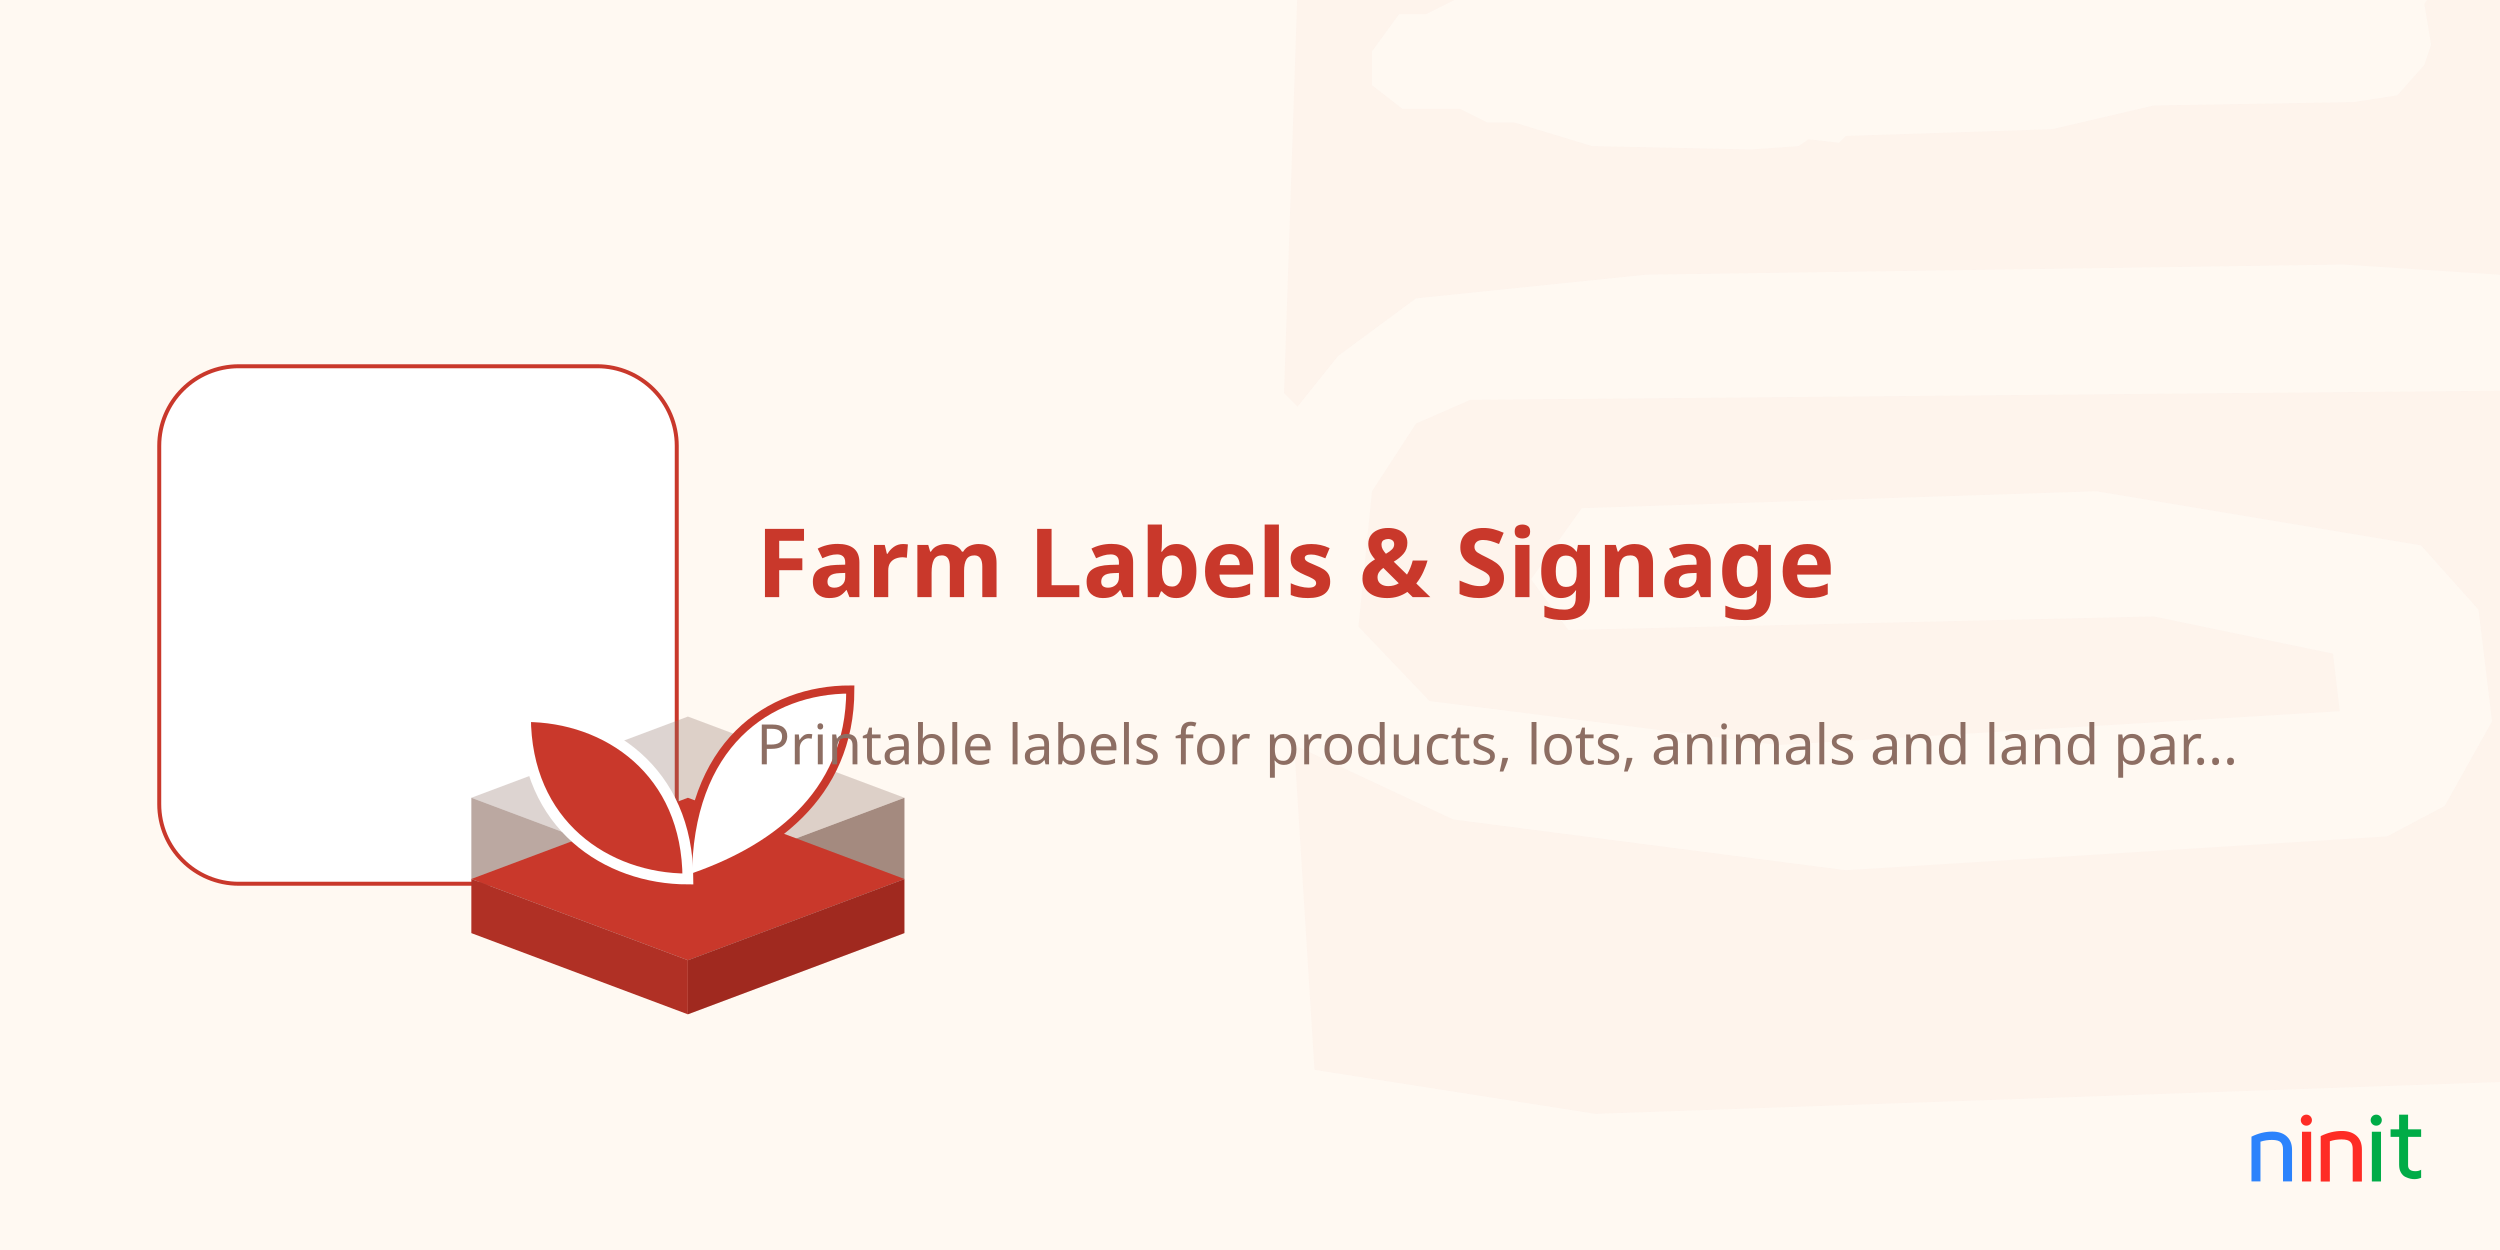
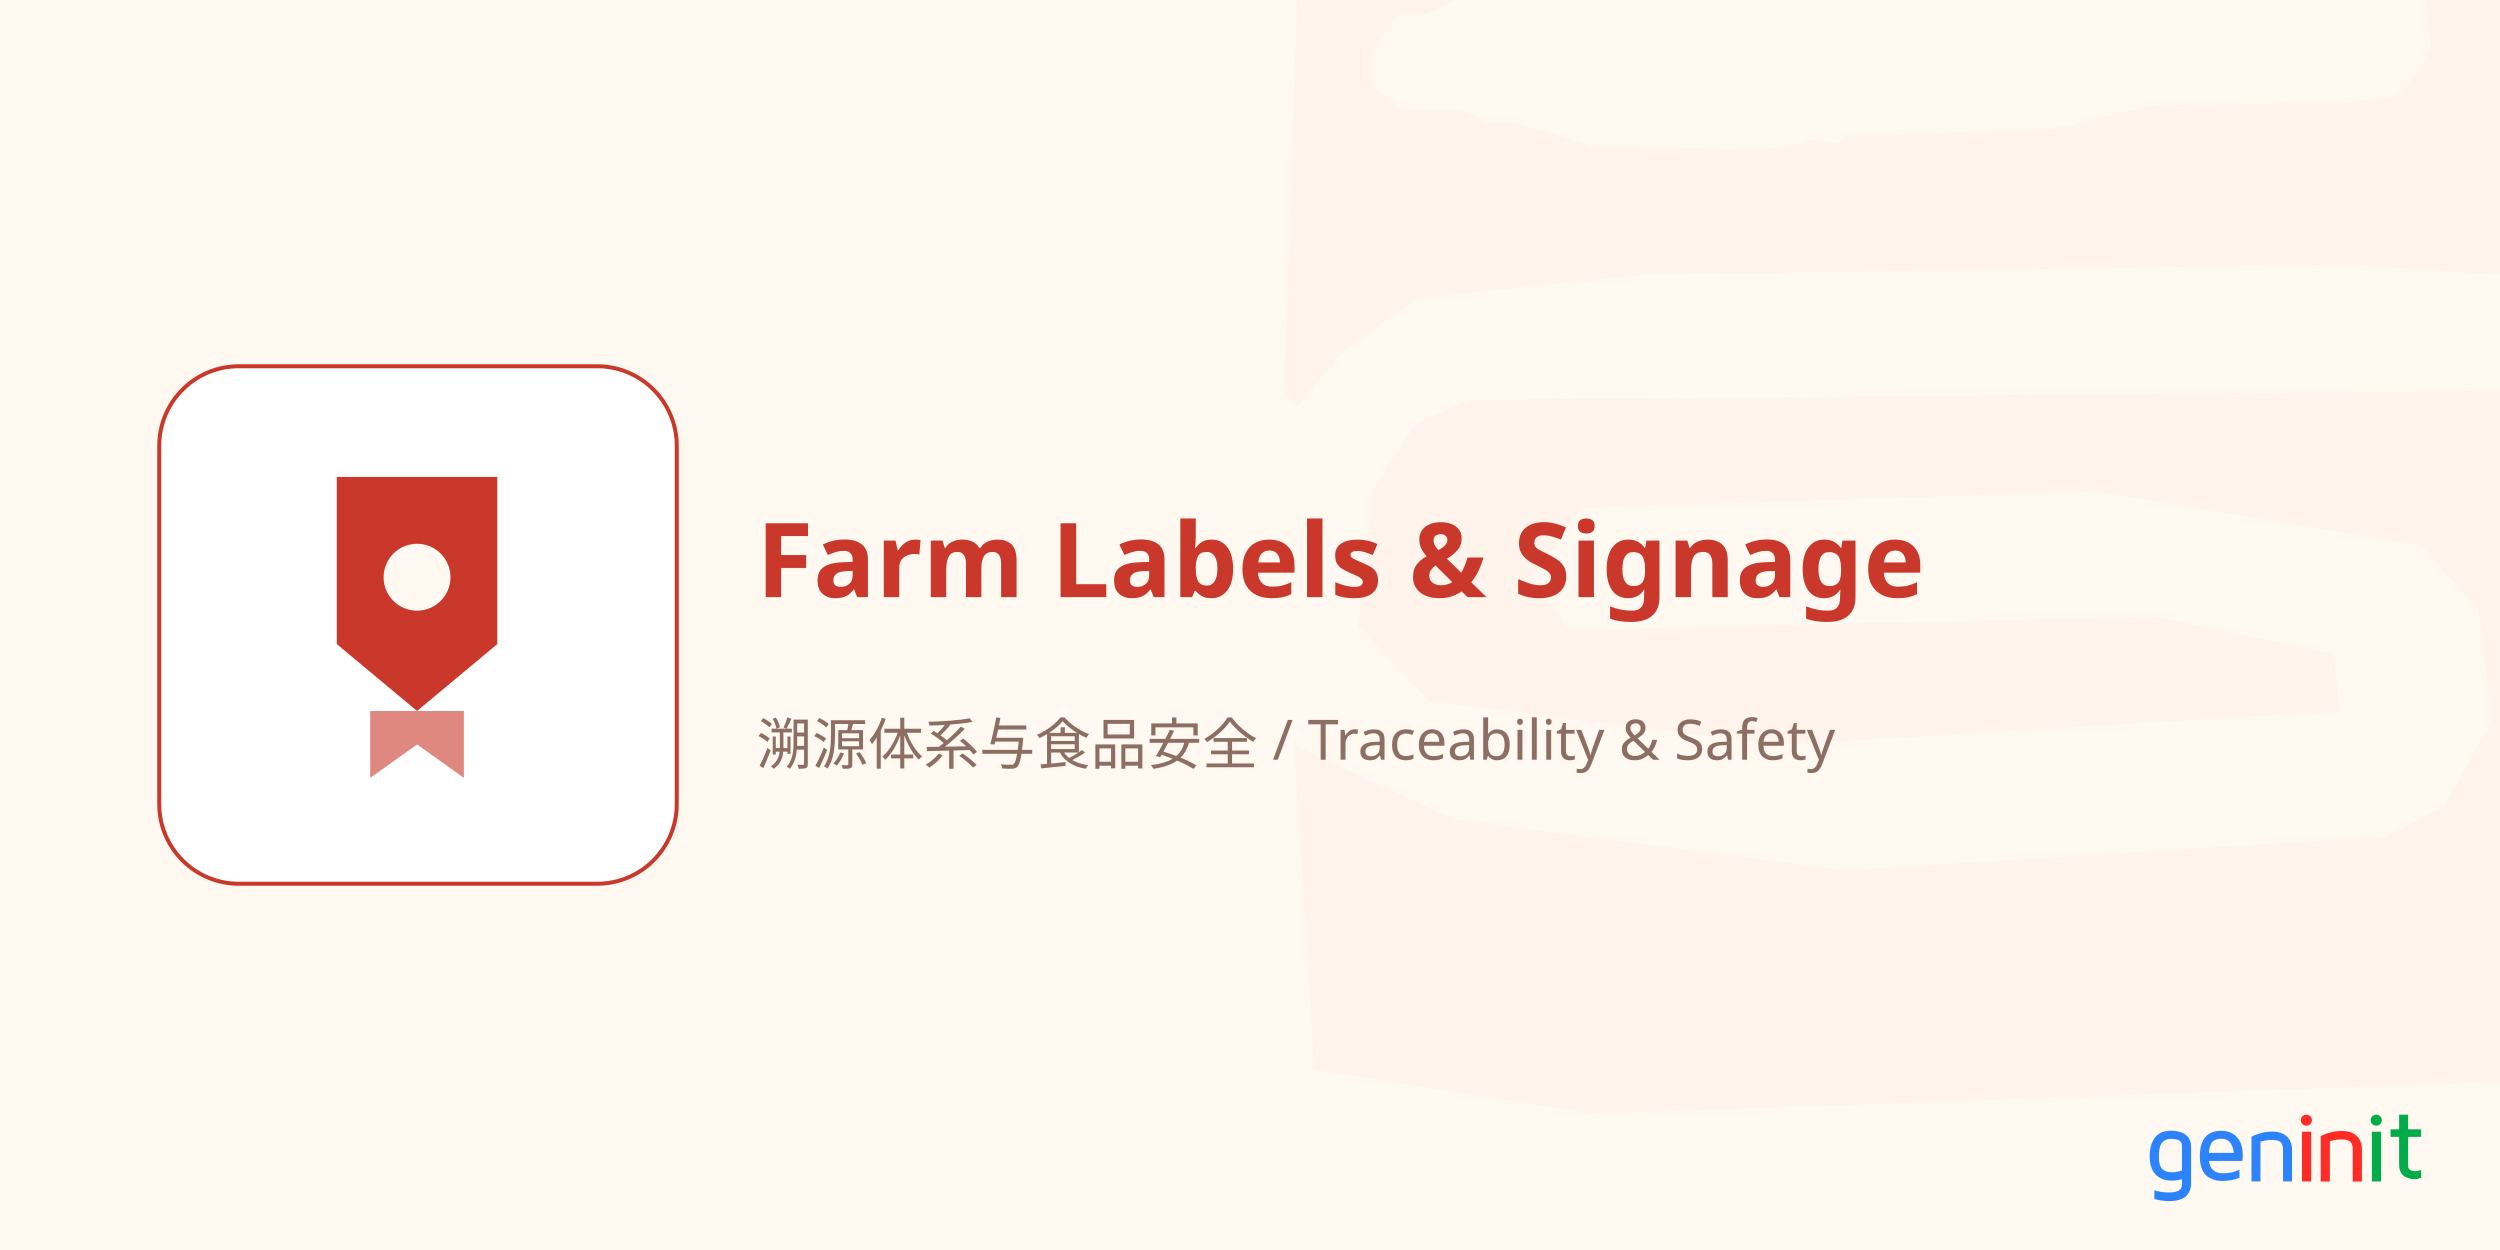
<svg xmlns="http://www.w3.org/2000/svg" width="628" height="314" viewBox="0 0 628 314">
  <rect width="628" height="314" fill="#FFF9F2" />
  <g transform="translate(320, -50) scale(0.85)" opacity="0.03">
    <path fill-rule="evenodd" fill="#C9382B" d="M 395,174 58,177 42,184 29,204 25,244 46,266 149,279 315,269 313,252 260,241 87,245 76,230 91,209 243,204 339,220 356,239 360,272 346,297 329,306 169,316 53,301 6,279 12,375 95,388 379,378 391,368 Z M 386,15 375,7 354,3 299,3 298,0 277,0 264,4 127,3 29,8 19,16 13,27 7,55 3,175 7,179 19,164 42,147 110,140 316,137 362,140 392,147 393,61 Z M 342,57 340,60 342,72 340,78 332,87 319,89 260,90 230,97 169,99 167,101 158,100 155,102 141,103 94,102 71,95 63,95 55,91 38,91 29,84 29,74 37,63 45,63 55,58 63,58 82,52 95,53 134,49 197,50 228,47 261,47 311,51 326,50 Z" />
  </g>
  <rect x="40" y="92" width="130" height="130" rx="20" fill="white" stroke="#C9382B" stroke-width="1" />
-   <g transform="translate(64, 112) scale(0.85)">
-     <g transform="translate(48, 56) scale(1.6)">
-       <path d="M50,15 L90,30 L50,45 L10,30 Z" fill="#8D6E63" opacity="0.3" />
-       <path d="M50,45 L90,30 L90,45 L50,60 Z" fill="#8D6E63" opacity="0.8" />
-       <path d="M10,30 L50,45 L50,60 L10,45 Z" fill="#8D6E63" opacity="0.6" />
-       <path d="M50,30 L90,45 L50,60 L10,45 Z" fill="#C9382B" />
-       <path d="M50,60 L90,45 L90,55 L50,70 Z" fill="#a0291f" />
-       <path d="M10,45 L50,60 L50,70 L10,55 Z" fill="#b03025" />
-       <path d="M50,45 C50,20 65,10 80,10 C80,30 65,40 50,45 Z" fill="white" stroke="#C9382B" stroke-width="1.5" />
-       <path d="M50,45 C50,25 35,15 20,15 C20,35 35,45 50,45 Z" fill="#C9382B" stroke="white" stroke-width="2" />
-     </g>
+   <g transform="translate(51, 103) scale(0.42)">
+     <path d="M80,40 L176,40 L176,140 L128,180 L80,140 Z" fill="#C9382B" />
+     <path d="M100,180 L100,220 L128,200 L156,220 L156,180" fill="#C9382B" opacity="0.6" />
+     <circle cx="128" cy="100" r="20" fill="#FFF9F2" />
  </g>
  <g transform="translate(190, 150)">
-     <text x="0" y="0" fill="#C9382B" font-family="'PingFang SC', 'Microsoft YaHei', 'SimHei', 'Source Han Sans CN', sans-serif" font-size="24" font-weight="bold">Farm Labels &amp; Signage</text>
-     <text x="0" y="42" fill="#8D6E63" font-family="'PingFang SC', 'Microsoft YaHei', 'SimHei', 'Source Han Sans CN', sans-serif" font-size="14">Printable labels for products, lots, animals and land par...</text>
+     <text x="0" y="0" fill="#C9382B" font-family="'PingFang SC', 'Microsoft YaHei', 'SimHei', sans-serif" font-size="26" font-weight="bold">Farm Labels &amp; Signage</text>
+     <text x="0" y="42" fill="#8D6E63" font-family="'PingFang SC', 'Microsoft YaHei', 'SimHei', sans-serif" font-size="14">溯源体系与食品安全 / Traceability &amp; Safety</text>
  </g>
  <g transform="translate(540, 280) scale(0.1)">
    <path d="M605.1,55.8 L605.1,36.8 L626.6,36.8 L626.6,0 L649.1,0 L649.1,36.8 L681.9,36.8 L681.9,55.8 L649.1,55.8 L649.1,127.5 C649.1,137.2 655.2,142 667.4,142 C667.4,142 667.5,142 667.6,142 C673.2,142 678,140.8 681.9,138.4 L681.9,158.6 C676.3,160.9 670.7,162 665.1,162 C664.9,162 664.7,162 664.5,162 C661.5,162 658.3,161.6 654.9,160.9 C651.6,160.2 647.5,158.8 642.8,156.6 C638.1,154.5 634.2,150.8 631.2,145.5 C628.1,140.3 626.6,133.7 626.6,125.9 L626.6,55.8 L605.1,55.8 Z" fill="#00AC47" />
    <path d="M555.1,13.9 C555.1,6.2 561.3,0 569,0 L569.3,0 C576.9,0 583.1,6.2 583.1,13.9 C583.1,21.5 576.9,27.7 569.3,27.7 L569,27.7 C561.3,27.7 555.1,21.5 555.1,13.9 Z M558.1,167.8 L558.1,43 L581.1,43 L581.1,167.8 L558.1,167.8 Z" fill="#00AC47" />
    <path d="M429.6,168 L429.6,53.9 C446.9,45.3 464.7,41 482.8,41 C498.5,41 510.8,45.1 519.8,53.3 C528.7,61.5 533.1,72.9 533.1,87.5 L533.1,168 L510,168 L510,85.9 C510,78.6 508.2,72.8 504.4,68.6 C500.7,64.4 493.2,62.2 481.8,62.2 C471.7,62.2 461.9,63.7 452.6,66.8 L452.6,168 L429.6,168 Z" fill="#FE2C25" />
    <path d="M379.6,13.9 C379.6,6.2 385.8,0 393.5,0 L393.7,0 C401.4,0 407.6,6.2 407.6,13.9 C407.6,21.5 401.4,27.7 393.7,27.7 L393.5,27.7 C385.8,27.7 379.6,21.5 379.6,13.9 Z M382.6,167.8 L382.6,43 L405.6,43 L405.6,167.8 L382.6,167.8 Z" fill="#FE2C25" />
    <path d="M255.7,167.6 L255.7,55.3 C272.8,46.8 290.2,42.6 308.1,42.6 C323.6,42.6 335.7,46.6 344.4,54.7 C353.2,62.8 357.6,74 357.6,88.4 L357.6,167.6 L334.9,167.6 L334.9,86.8 C334.9,79.6 333.1,73.9 329.4,69.7 C325.7,65.6 318.3,63.5 307.1,63.5 C297.1,63.5 287.5,65 278.3,67.9 L278.3,167.6 L255.7,167.6 Z" fill="#2C83FC" />
+     <path d="M126,104.9 C126,62 144,40.6 179.8,40.6 C179.9,40.6 180,40.6 180,40.6 C196.3,40.6 209.3,45.9 219.1,56.5 C228.8,67.2 233.7,81.5 233.7,99.3 C233.7,105.2 233.5,110.9 233,116.3 L149,116.3 C151.7,136.9 163.2,147.3 183.4,147.3 C199.8,147.3 213.9,144.3 225.5,138.2 L225.5,158.5 C212.9,163.8 198.7,166.5 182.9,166.5 C182.7,166.5 182.4,166.5 182.2,166.5 C175,166.5 168.4,165.6 162.4,163.8 C156.4,162 150.4,159 144.7,154.9 C138.9,150.8 134.4,144.4 131,135.9 C127.7,127.3 126,117 126,104.9 Z M148.7,96 L211.3,96 C211,91.9 210.3,88.1 209.2,84.4 C208.1,80.7 206.5,76.9 204.3,73.1 C202.1,69.3 199,66.3 194.8,64 C190.7,61.7 185.8,60.6 180,60.6 C169.8,60.6 162.3,63.2 157.4,68.5 C152.6,73.8 149.7,83 148.7,96 Z" fill="#2C83FC" />
+     <path d="M0,104.3 C0,84.9 4.4,69.3 13.2,57.7 C22,46.1 35.5,40.3 53.7,40.3 C68.9,40.3 81.1,43.7 90.3,50.6 C99.5,57.5 104,67.3 104,79.9 L104,173.2 C104,178.7 103.2,183.9 101.6,188.6 C100,193.4 97.4,198 93.6,202.5 C89.8,207.1 84.2,210.6 76.6,213.2 C69,215.8 59.8,217.1 48.9,217.1 C36.4,217.1 24,215.3 11.8,211.8 L11.8,190 C23.6,193.7 35.4,195.5 47,195.5 C55,195.5 61.5,194.8 66.6,193.3 C71.6,191.9 75.1,189.9 77,187.2 C78.9,184.6 80.1,182.3 80.5,180.5 C80.9,178.6 81.1,176.2 81.1,173.2 L81.1,162.1 C72.6,164.5 64.2,165.7 55.8,165.7 C37.9,165.7 24.1,160.4 14.5,149.9 C4.8,139.3 0,124.1 0,104.3 Z M23.1,104.3 C23.1,120.6 26,131.4 31.8,136.8 C37.6,142.2 45.6,144.8 55.8,144.8 C64.8,144.8 73.2,143.2 81.1,140 L81.1,78.5 C81.1,76.6 80.9,75 80.6,73.7 C80.3,72.4 79.4,70.5 77.8,68.2 C76.3,65.8 73.5,64 69.4,62.8 C65.3,61.5 60.1,60.9 53.7,60.9 C49.6,60.9 45.9,61.4 42.8,62.4 C39.7,63.4 36.5,65.3 33.2,68 C30,70.8 27.5,75.2 25.7,81.3 C23.9,87.4 23.1,95.1 23.1,104.3 Z" fill="#2C83FC" />
  </g>
</svg>
